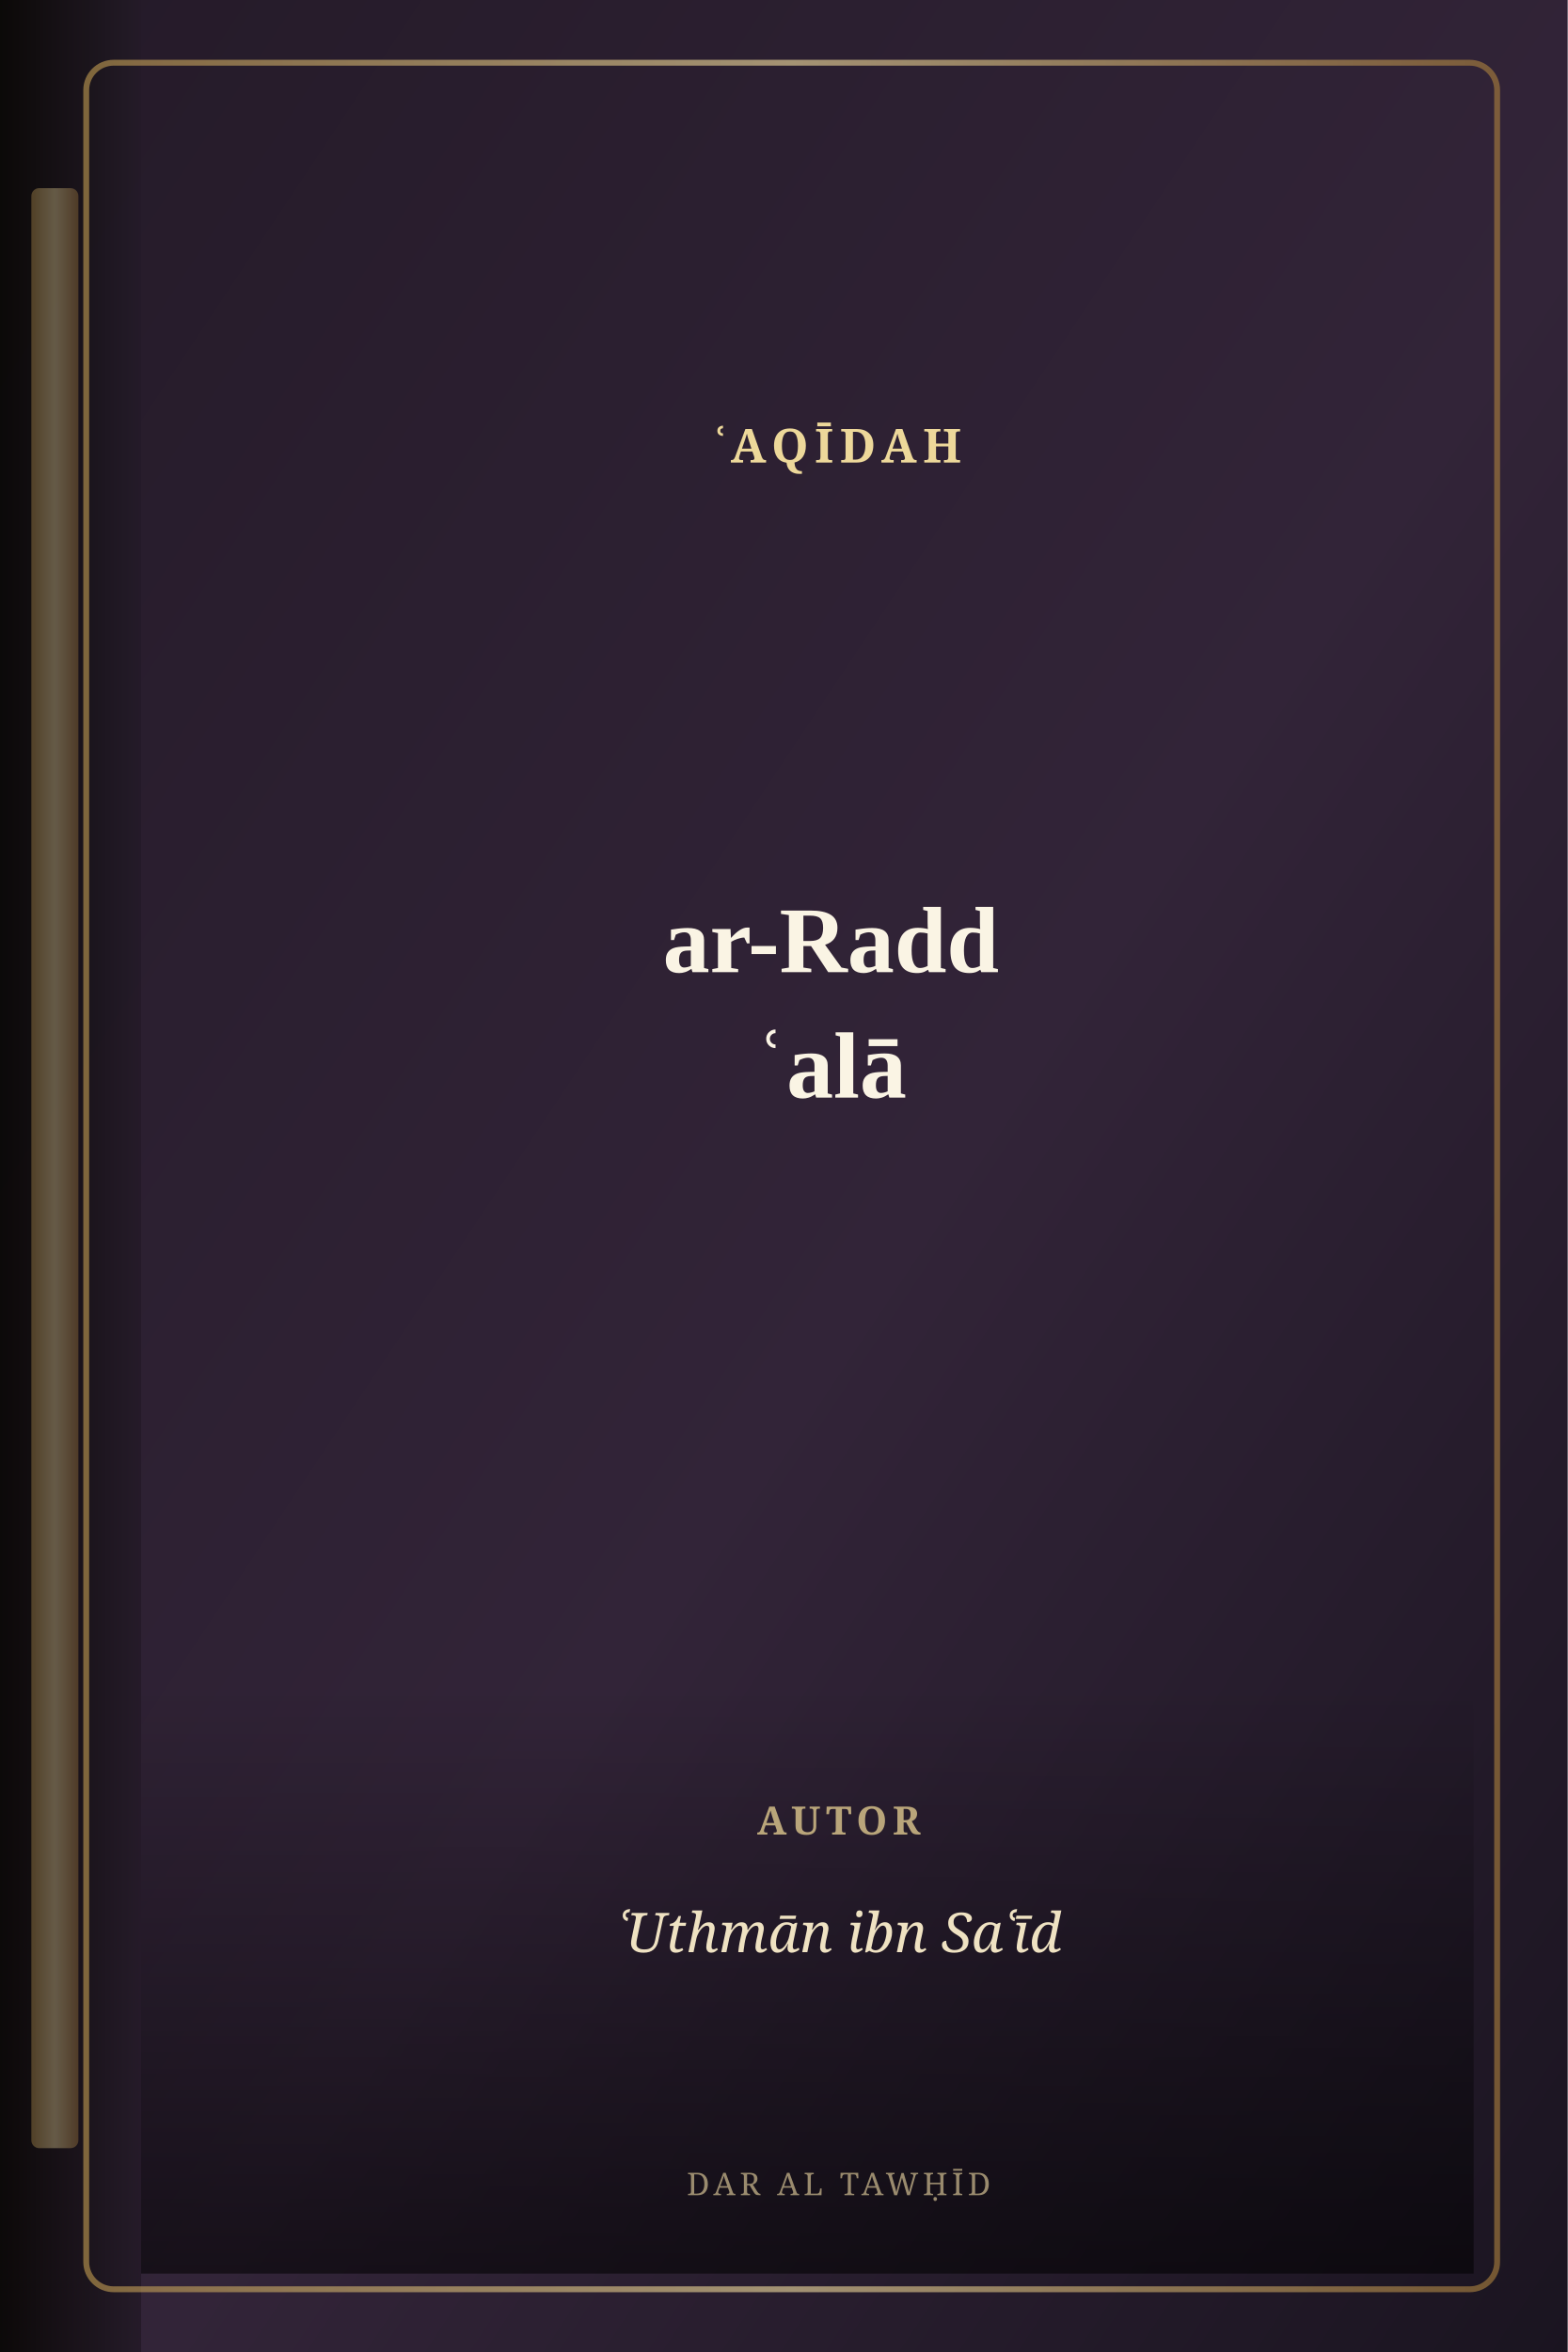
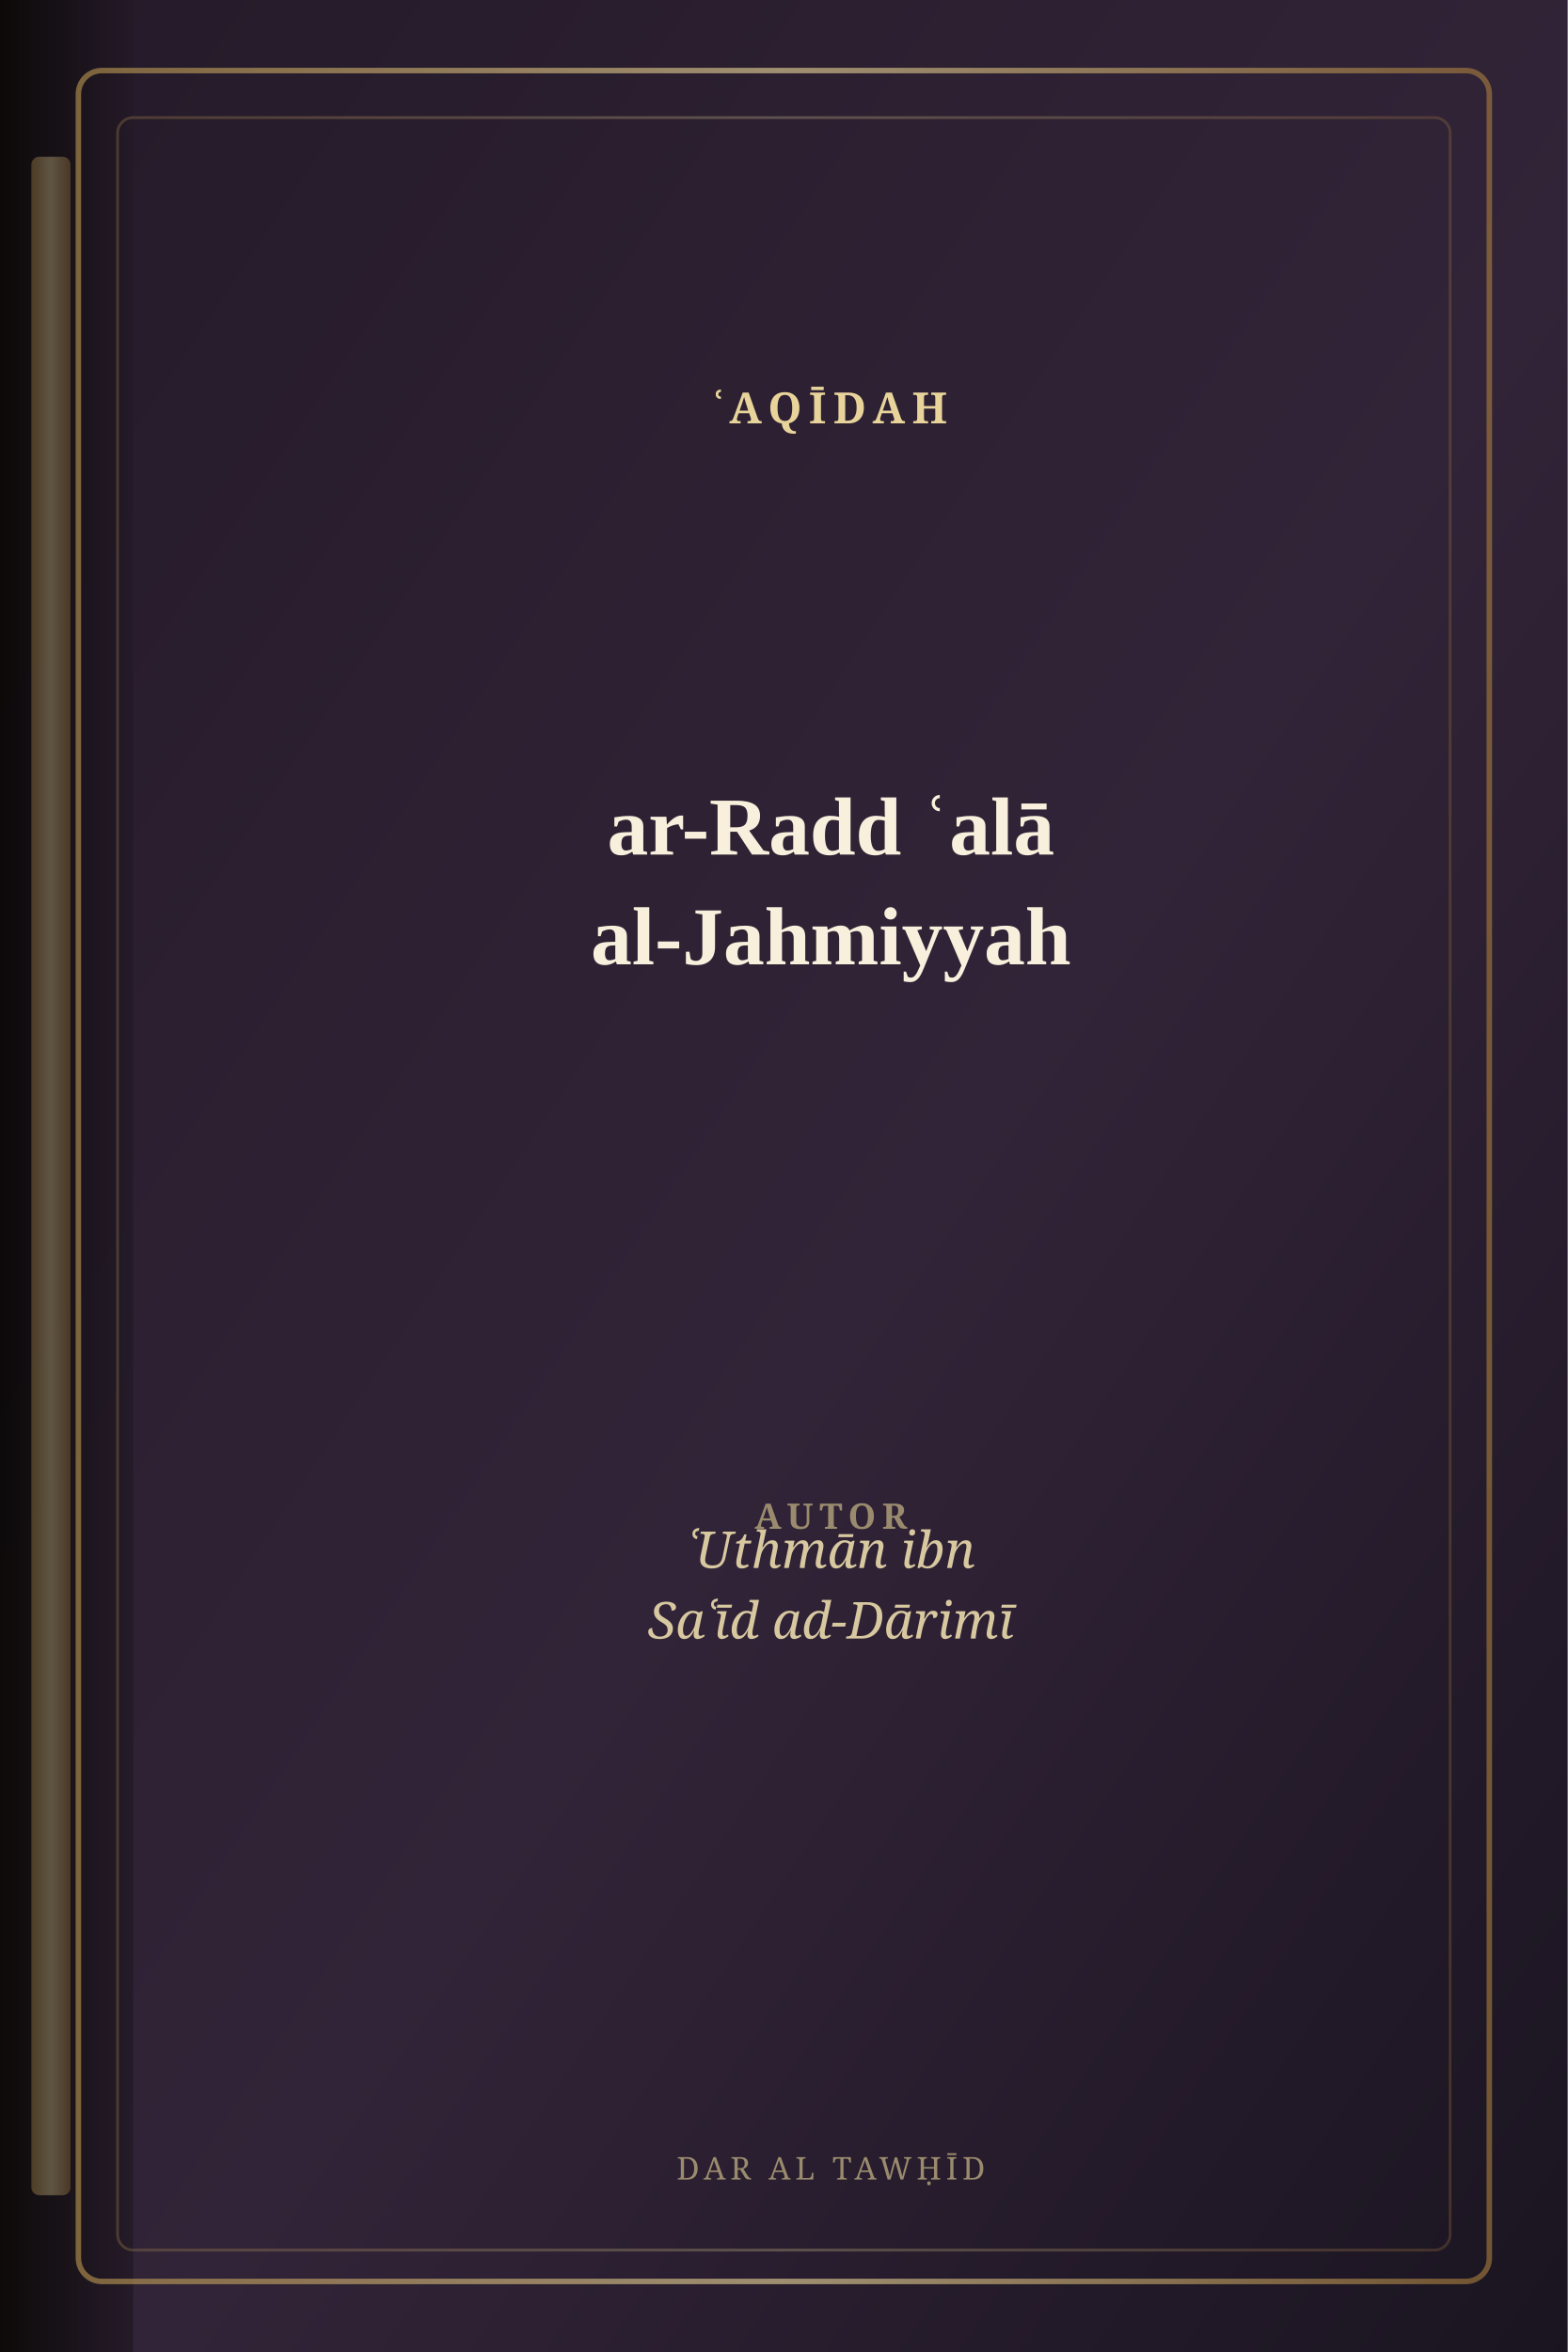
<svg xmlns="http://www.w3.org/2000/svg" viewBox="0 0 400 600" role="img" aria-label="Buchcover: ar-Radd ʿalā al-Jahmiyyah">
  <defs>
    <linearGradient id="bg" x1="0%" y1="0%" x2="100%" y2="100%">
      <stop offset="0%" stop-color="#241a28" />
      <stop offset="55%" stop-color="#322438" />
      <stop offset="100%" stop-color="#1a1420" />
    </linearGradient>
    <linearGradient id="gold" x1="0%" y1="0%" x2="100%" y2="0%">
      <stop offset="0%" stop-color="#b8944f" />
      <stop offset="50%" stop-color="#e8d49a" />
      <stop offset="100%" stop-color="#a67c3d" />
    </linearGradient>
    <linearGradient id="spine" x1="0%" y1="0%" x2="100%" y2="0%">
      <stop offset="0%" stop-color="#0a0806" />
      <stop offset="100%" stop-color="#241a28" />
    </linearGradient>
-     <linearGradient id="shade" x1="0%" y1="100%" x2="0%" y2="0%">
-       <stop offset="0%" stop-color="rgba(0,0,0,.55)" />
-       <stop offset="100%" stop-color="rgba(0,0,0,0)" />
-     </linearGradient>
  </defs>
  <rect width="400" height="600" fill="url(#bg)" />
-   <rect x="0" y="0" width="36" height="600" fill="url(#spine)" opacity="0.94" />
-   <rect x="8" y="48" width="12" height="500" rx="2" fill="url(#gold)" opacity="0.38" />
-   <rect x="22" y="16" width="360" height="568" rx="7" fill="none" stroke="url(#gold)" stroke-width="1.5" opacity="0.64" />
-   <text x="214" y="118" text-anchor="middle" fill="#edd89a" font-family="Georgia,serif" font-size="12" font-weight="700" letter-spacing="1.6">ʿAQĪDAH</text>
-   <line x1="72" y1="136" x2="356" y2="136" stroke="url(#gold)" stroke-width="0.9" opacity="0.5" />
-   <text x="212" y="248" text-anchor="middle" fill="#faf4e4" font-family="Georgia,'Times New Roman',serif" font-size="24" font-weight="700">ar-Radd</text>
-   <text x="212" y="280" text-anchor="middle" fill="#faf4e4" font-family="Georgia,'Times New Roman',serif" font-size="24" font-weight="700">ʿalā</text>
-   <rect x="36" y="430" width="340" height="150" fill="url(#shade)" />
-   <text x="214" y="468" text-anchor="middle" fill="#b9a57a" font-family="Georgia,serif" font-size="10" font-weight="700" letter-spacing="1.4">AUTOR</text>
-   <text x="214" y="498" text-anchor="middle" fill="#efe2c2" font-family="Georgia,serif" font-size="14" font-style="italic">ʿUthmān ibn Saʿīd</text>
-   <text x="214" y="560" text-anchor="middle" fill="#9a8b6e" font-family="Georgia,serif" font-size="8" letter-spacing="1.1">DAR AL TAWḤĪD</text>
+   <rect x="0" y="0" width="34" height="600" fill="url(#spine)" opacity="0.92" />
+   <rect x="8" y="40" width="10" height="520" rx="2" fill="url(#gold)" opacity="0.35" />
+   <rect x="20" y="18" width="360" height="564" rx="6" fill="none" stroke="url(#gold)" stroke-width="1.4" opacity="0.62" />
+   <rect x="30" y="30" width="340" height="544" rx="4" fill="none" stroke="url(#gold)" stroke-width="0.7" opacity="0.28" />
+   <text x="212" y="108" text-anchor="middle" fill="#e8d49a" font-family="Georgia,serif" font-size="11" font-weight="700" letter-spacing="1.8">ʿAQĪDAH</text>
+   <line x1="78" y1="124" x2="346" y2="124" stroke="url(#gold)" stroke-width="0.9" opacity="0.48" />
+   <text x="212" y="218" text-anchor="middle" fill="#f8f0dc" font-family="Georgia,'Times New Roman',serif" font-size="21" font-weight="700">ar-Radd ʿalā</text>
+   <text x="212" y="246" text-anchor="middle" fill="#f8f0dc" font-family="Georgia,'Times New Roman',serif" font-size="21" font-weight="700">al-Jahmiyyah</text>
+   <line x1="78" y1="372" x2="346" y2="372" stroke="url(#gold)" stroke-width="0.7" opacity="0.38" />
+   <text x="212" y="390" text-anchor="middle" fill="#9a8b6e" font-family="Georgia,serif" font-size="9" font-weight="700" letter-spacing="1.6">AUTOR</text>
+   <text x="212" y="400" text-anchor="middle" fill="#d8c8a0" font-family="Georgia,serif" font-size="13" font-style="italic">ʿUthmān ibn</text>
+   <text x="212" y="418" text-anchor="middle" fill="#d8c8a0" font-family="Georgia,serif" font-size="13" font-style="italic">Saʿīd ad-Dārimī</text>
+   <text x="212" y="556" text-anchor="middle" fill="#9a8b6e" font-family="Georgia,serif" font-size="8" letter-spacing="1.2">DAR AL TAWḤĪD</text>
</svg>
